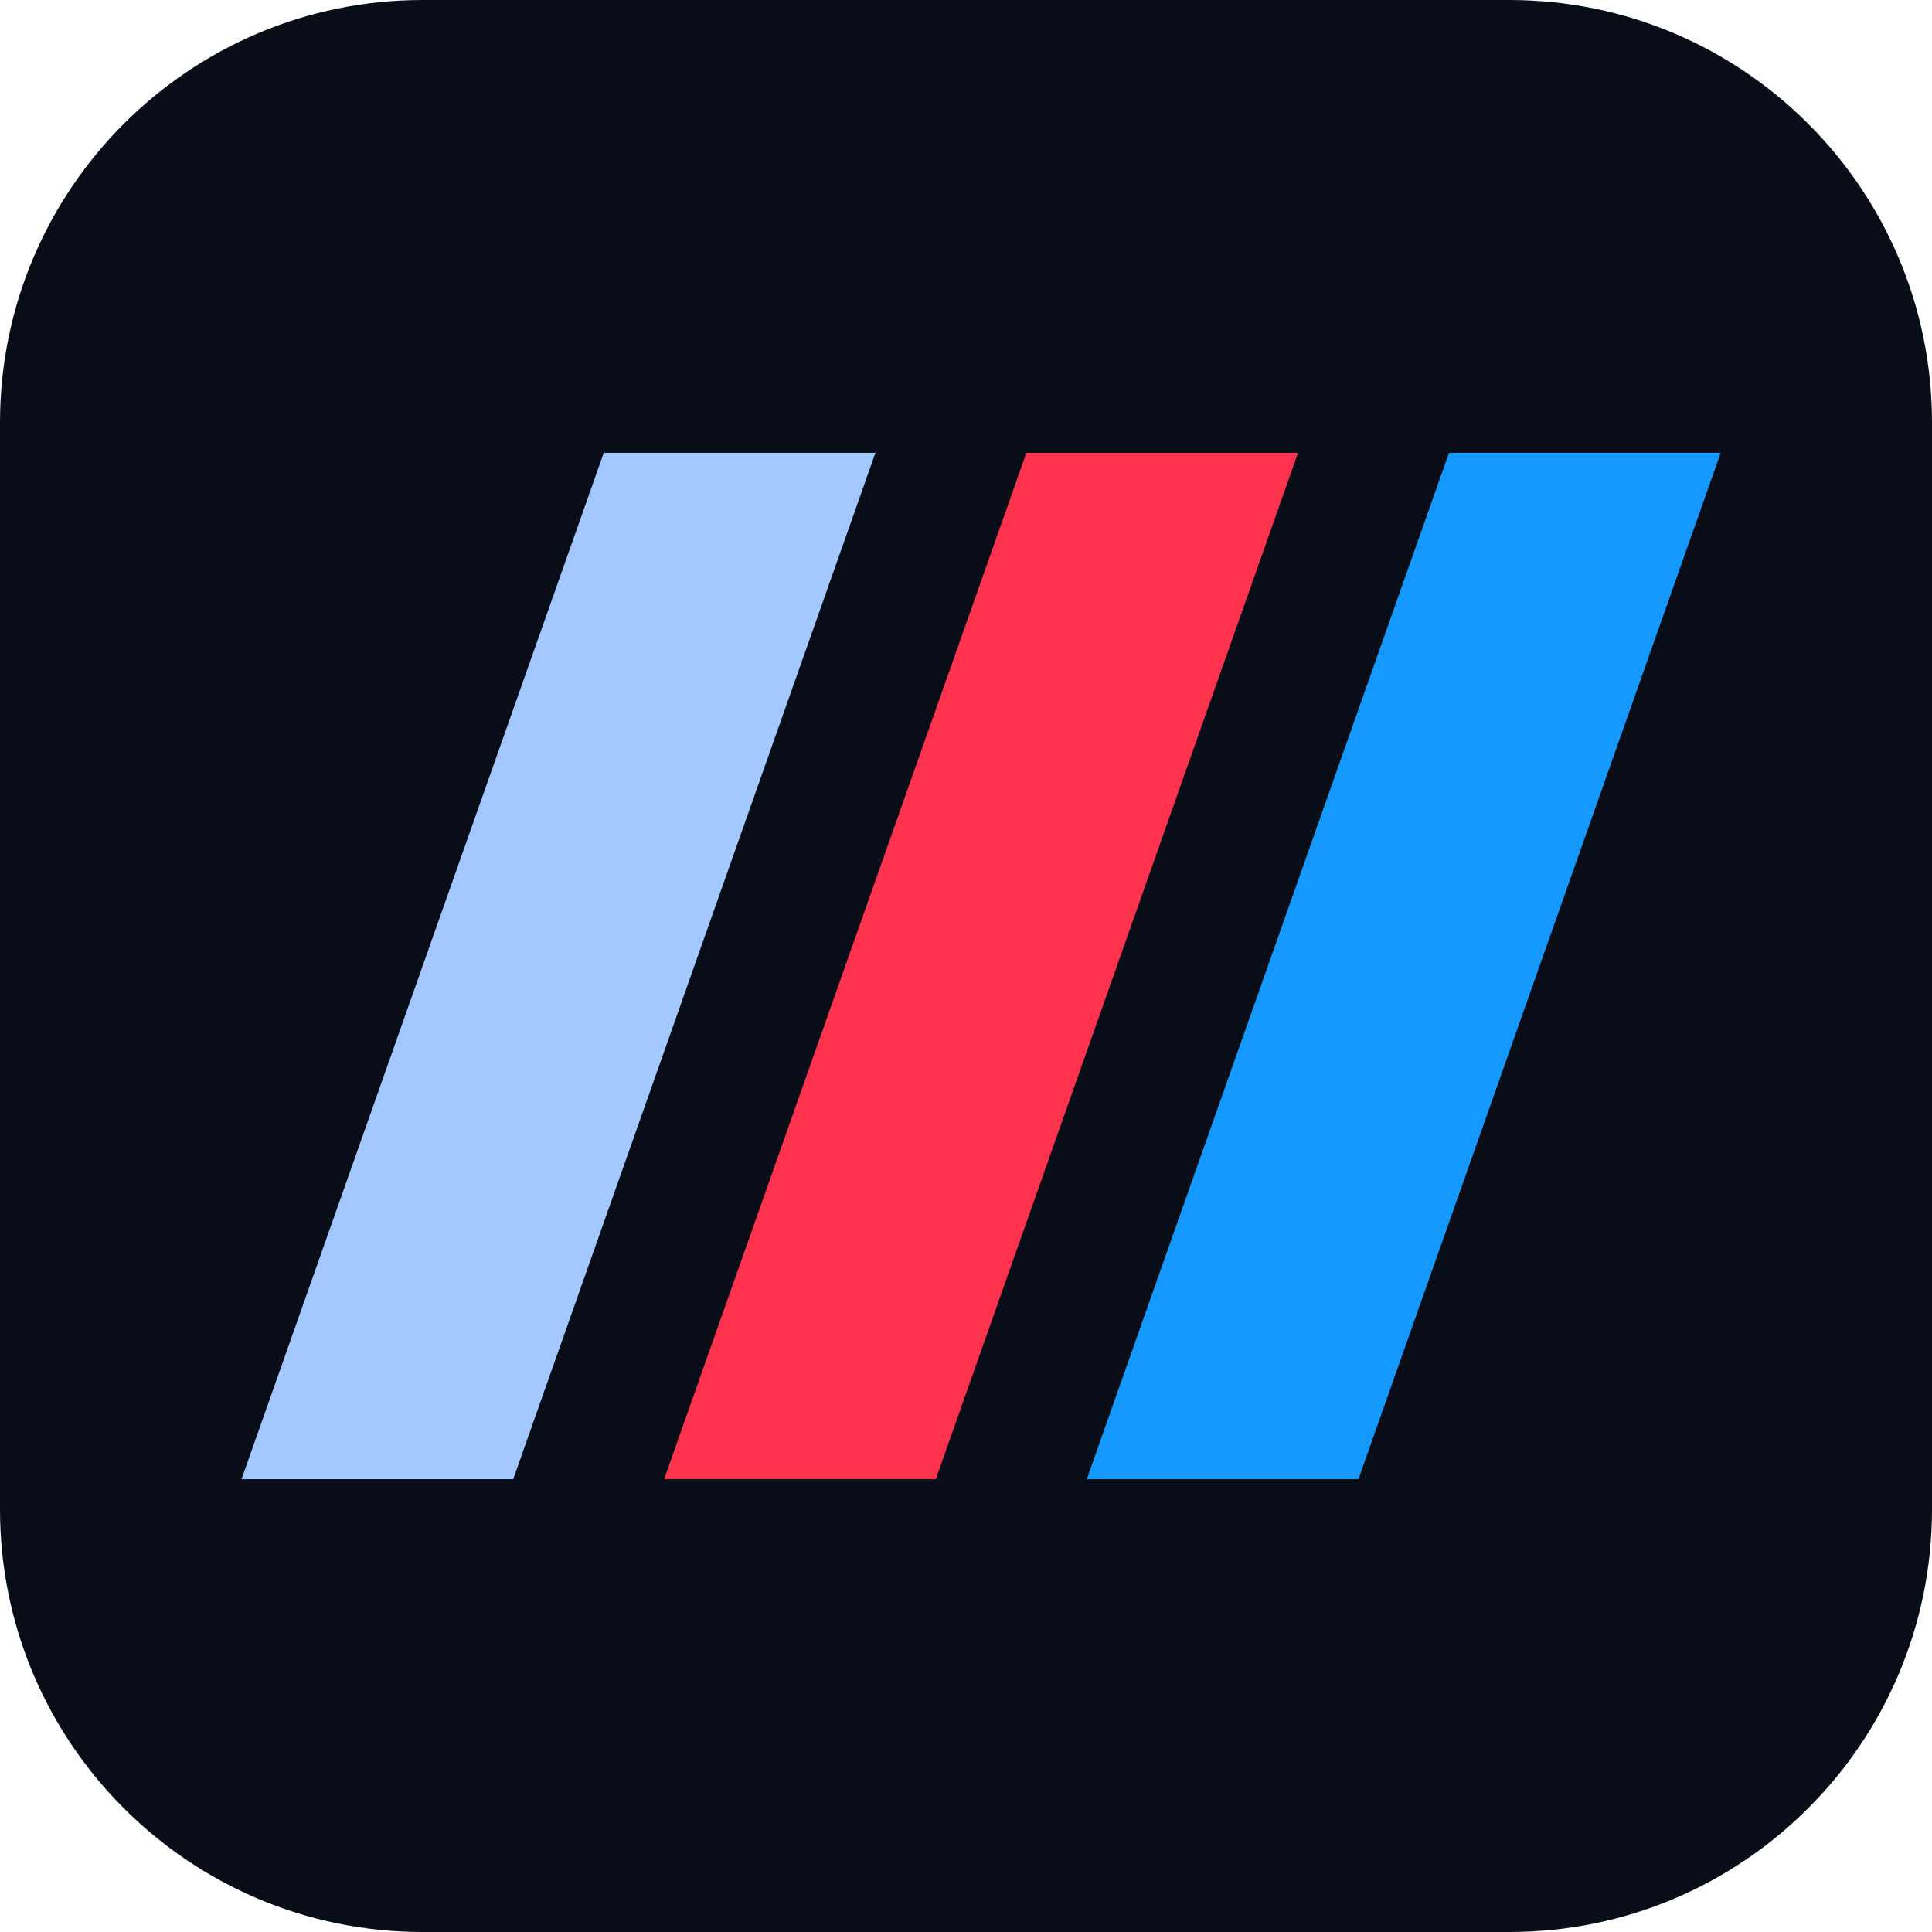
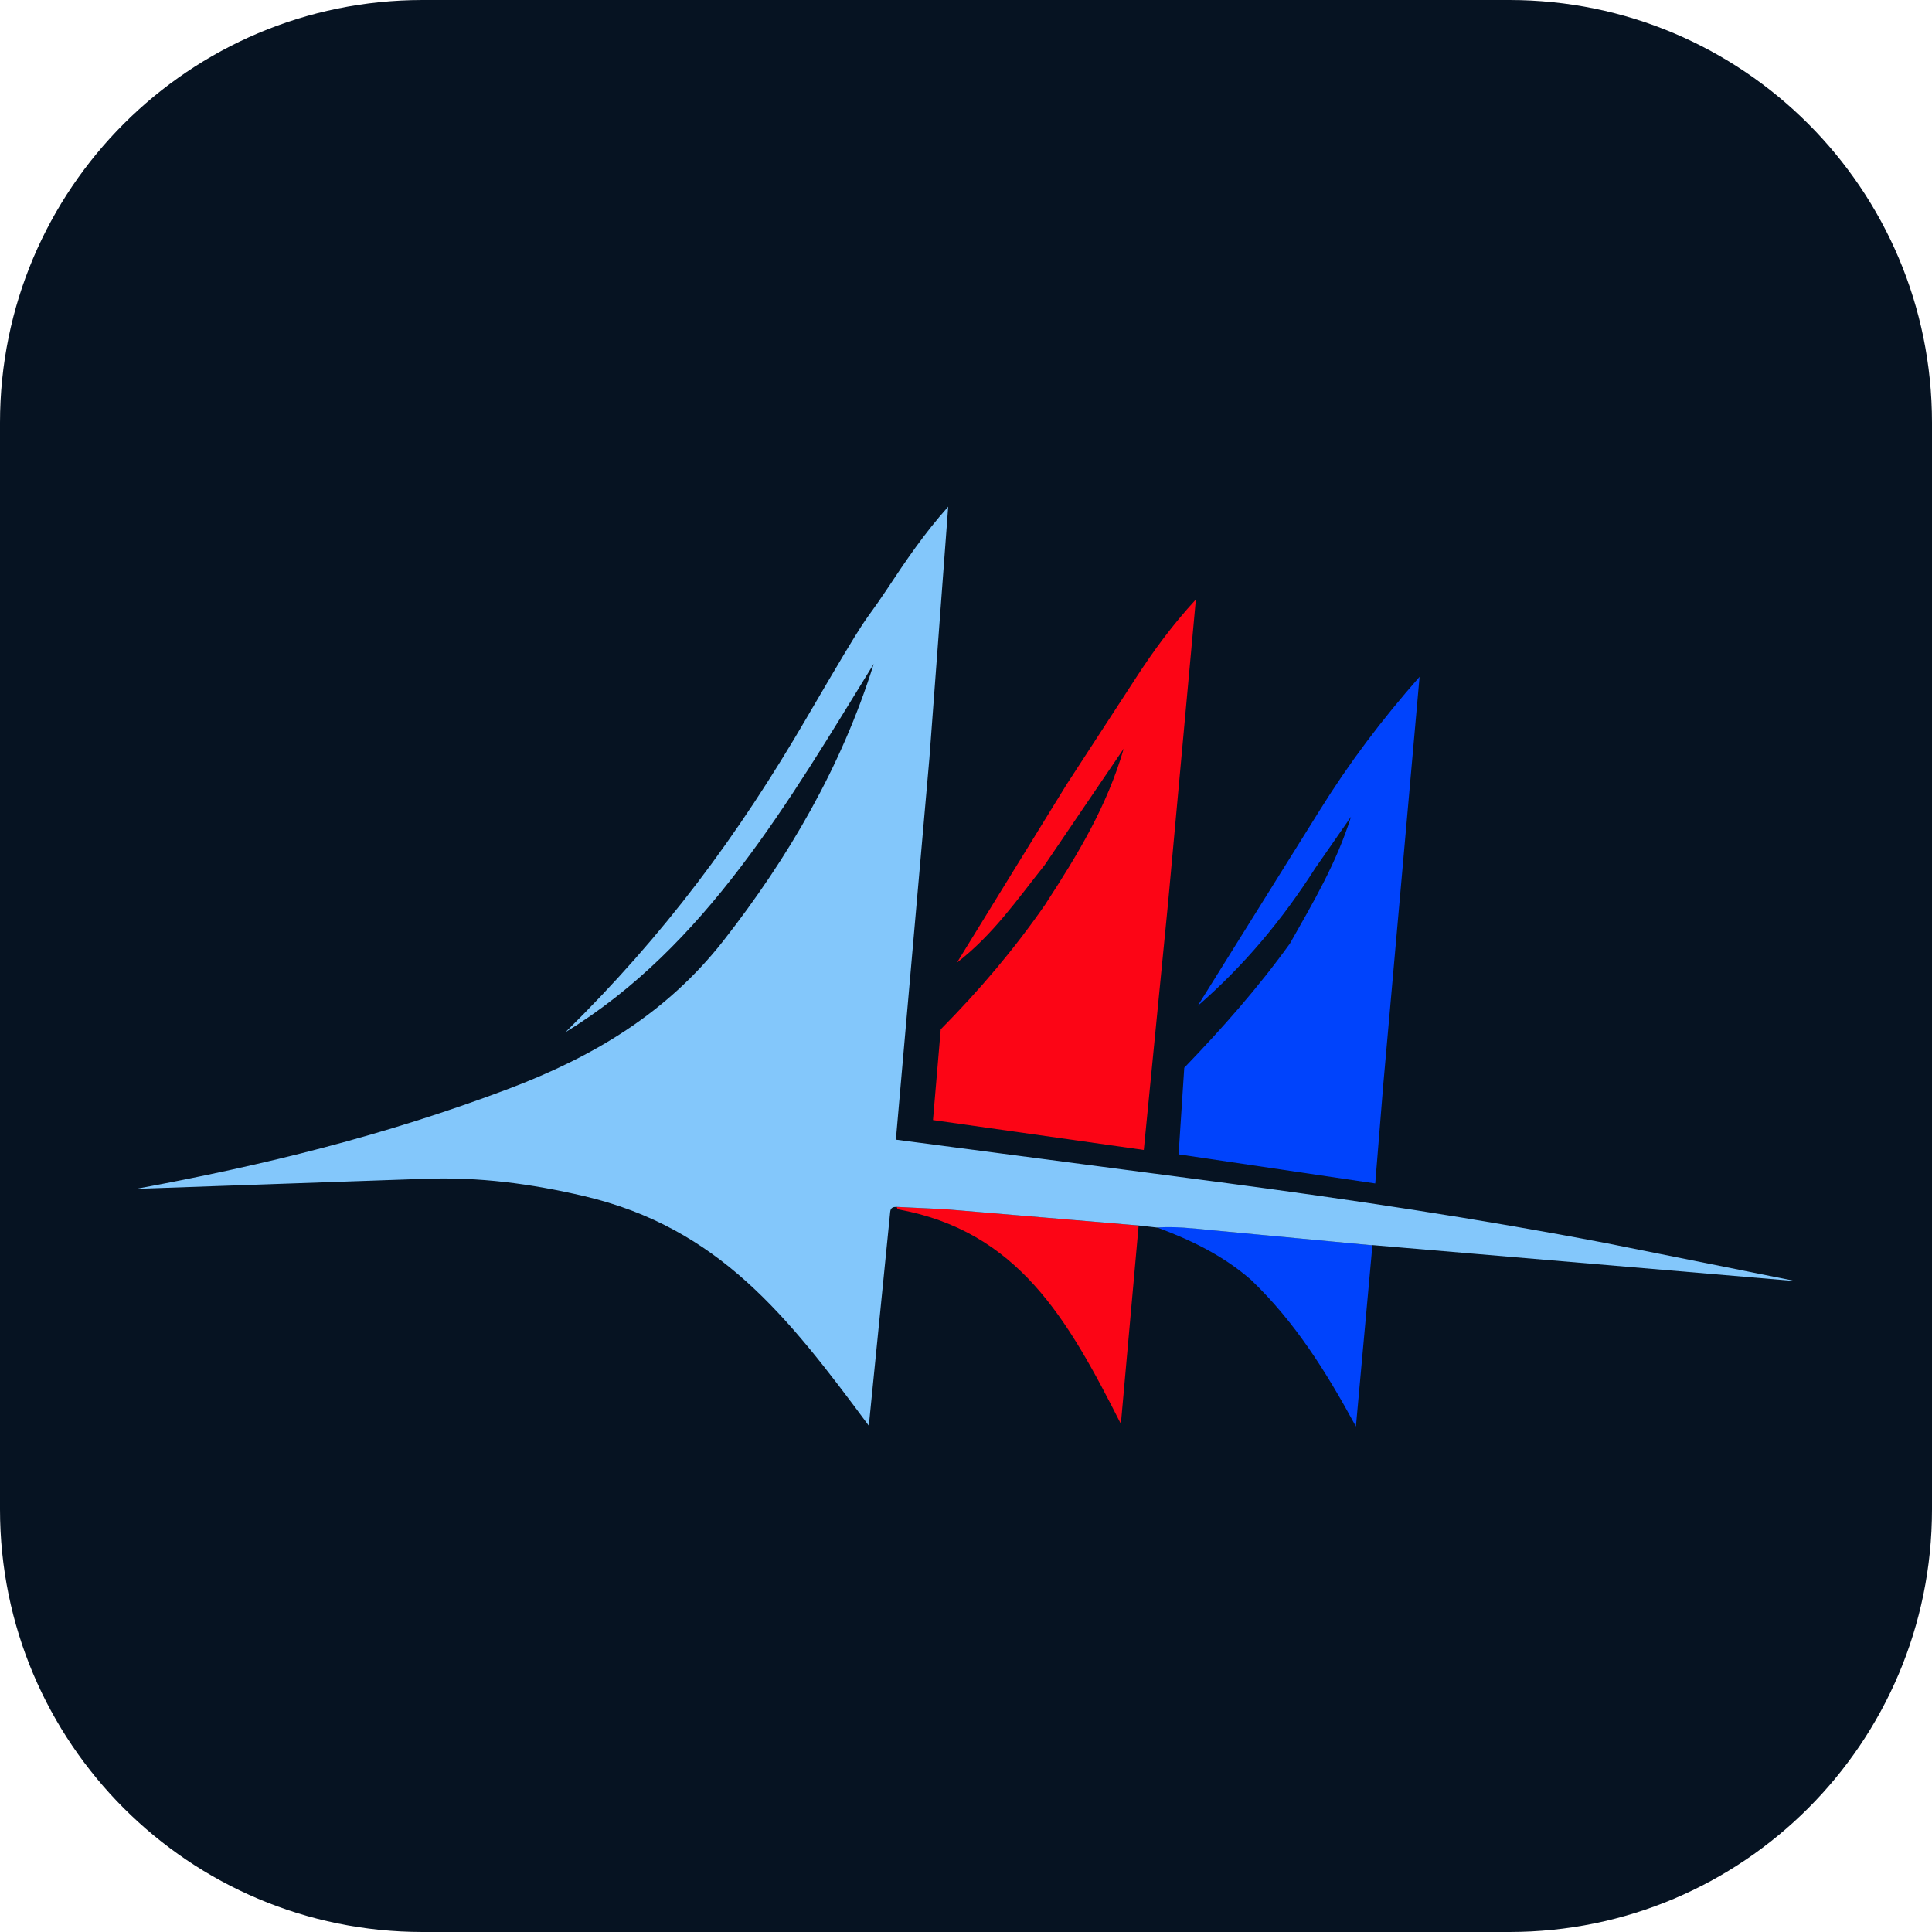
- <svg xmlns="http://www.w3.org/2000/svg" viewBox="0 0 64 64">
-   <rect width="64" height="64" rx="14" fill="#080d18" />
-   <path d="M20 15h9L17 49H8z" fill="#a3c8ff" />
-   <path d="M34 15h9L31 49h-9z" fill="#ff334d" />
-   <path d="M48 15h9L45 49h-9z" fill="#1599ff" />
+ <svg xmlns="http://www.w3.org/2000/svg" viewBox="0 0 512 512">
+   <rect width="512" height="512" rx="112" fill="#061322" />
+   <g transform="translate(36 134) scale(.683) translate(-130 -174)">
+     <path fill="#fc0515" d="M483 328.5c12.5-19.2 23.8-37.8 30.3-60.2l-30.7 45.2c-10.6 13.3-20 27-34 37.8l42.6-69.2 26.8-41.2c7-10.8 14.2-20.6 23.3-30.5l-10.8 117.9-9.4 95.7-81.8-11.6 3-35.2c15.1-15.3 28.4-30.9 40.8-48.8Z" />
+     <path fill="#0043fc" d="M536.8 392.1c14.9-15.5 28.6-31 41-48.2 9.1-16.1 18-31.1 23.7-49.2l-13.9 20c-12.7 19.9-27.6 37.8-45.6 53.4l47.3-75.8c11.5-18.5 24.1-35.2 38.8-51.9L614 398.8l-3.1 38.2-76.3-11.3 2.2-33.7Z" />
+     <path fill="#fc0515" d="m519.1 453.3-6.9 77c-20.7-40.9-40-74.9-86.7-83.3 0-.6-.4-.8-.2-.9l18.8.9 75 6.3Z" />
+     <path fill="#0043fc" d="m609.8 461-6.4 70.3c-11.8-21.7-23.7-40.6-40.7-56.9-10.9-9.5-23.6-15.6-36.4-20.3 7.1-.6 13.7.3 20.8 1l62.8 5.9Z" />
+     <path fill="#83c7fb" d="m609.8 461-62.8-5.9c-7.1-.7-13.7-1.5-20.8-1l-7.1-.8-75-6.3-18.8-.9c-1.3 0-2.4.1-2.6 1.9l-8.3 83c-31.5-42.5-58.2-76.8-110.5-89.1-20.6-4.8-40.6-7.5-62-6.7l-111.8 3.9c49.8-9.2 96.4-20.7 144.2-38.7 33.1-12.5 61.6-29.4 83.7-57.6 25.1-32.1 45.8-67.4 58.3-107.4-33 53.5-65.2 109.6-119.6 142.9 38.5-37.9 66.7-75.9 93.6-122s20.1-33.3 31.1-49.8c7.4-11.2 14.5-21.7 23.8-32.1l-7.3 97.7-13 147.9 125.6 16.5c50.7 6.7 100.1 14.1 150.2 23.7l73.4 14.7-164.5-14Z" />
+   </g>
</svg>
